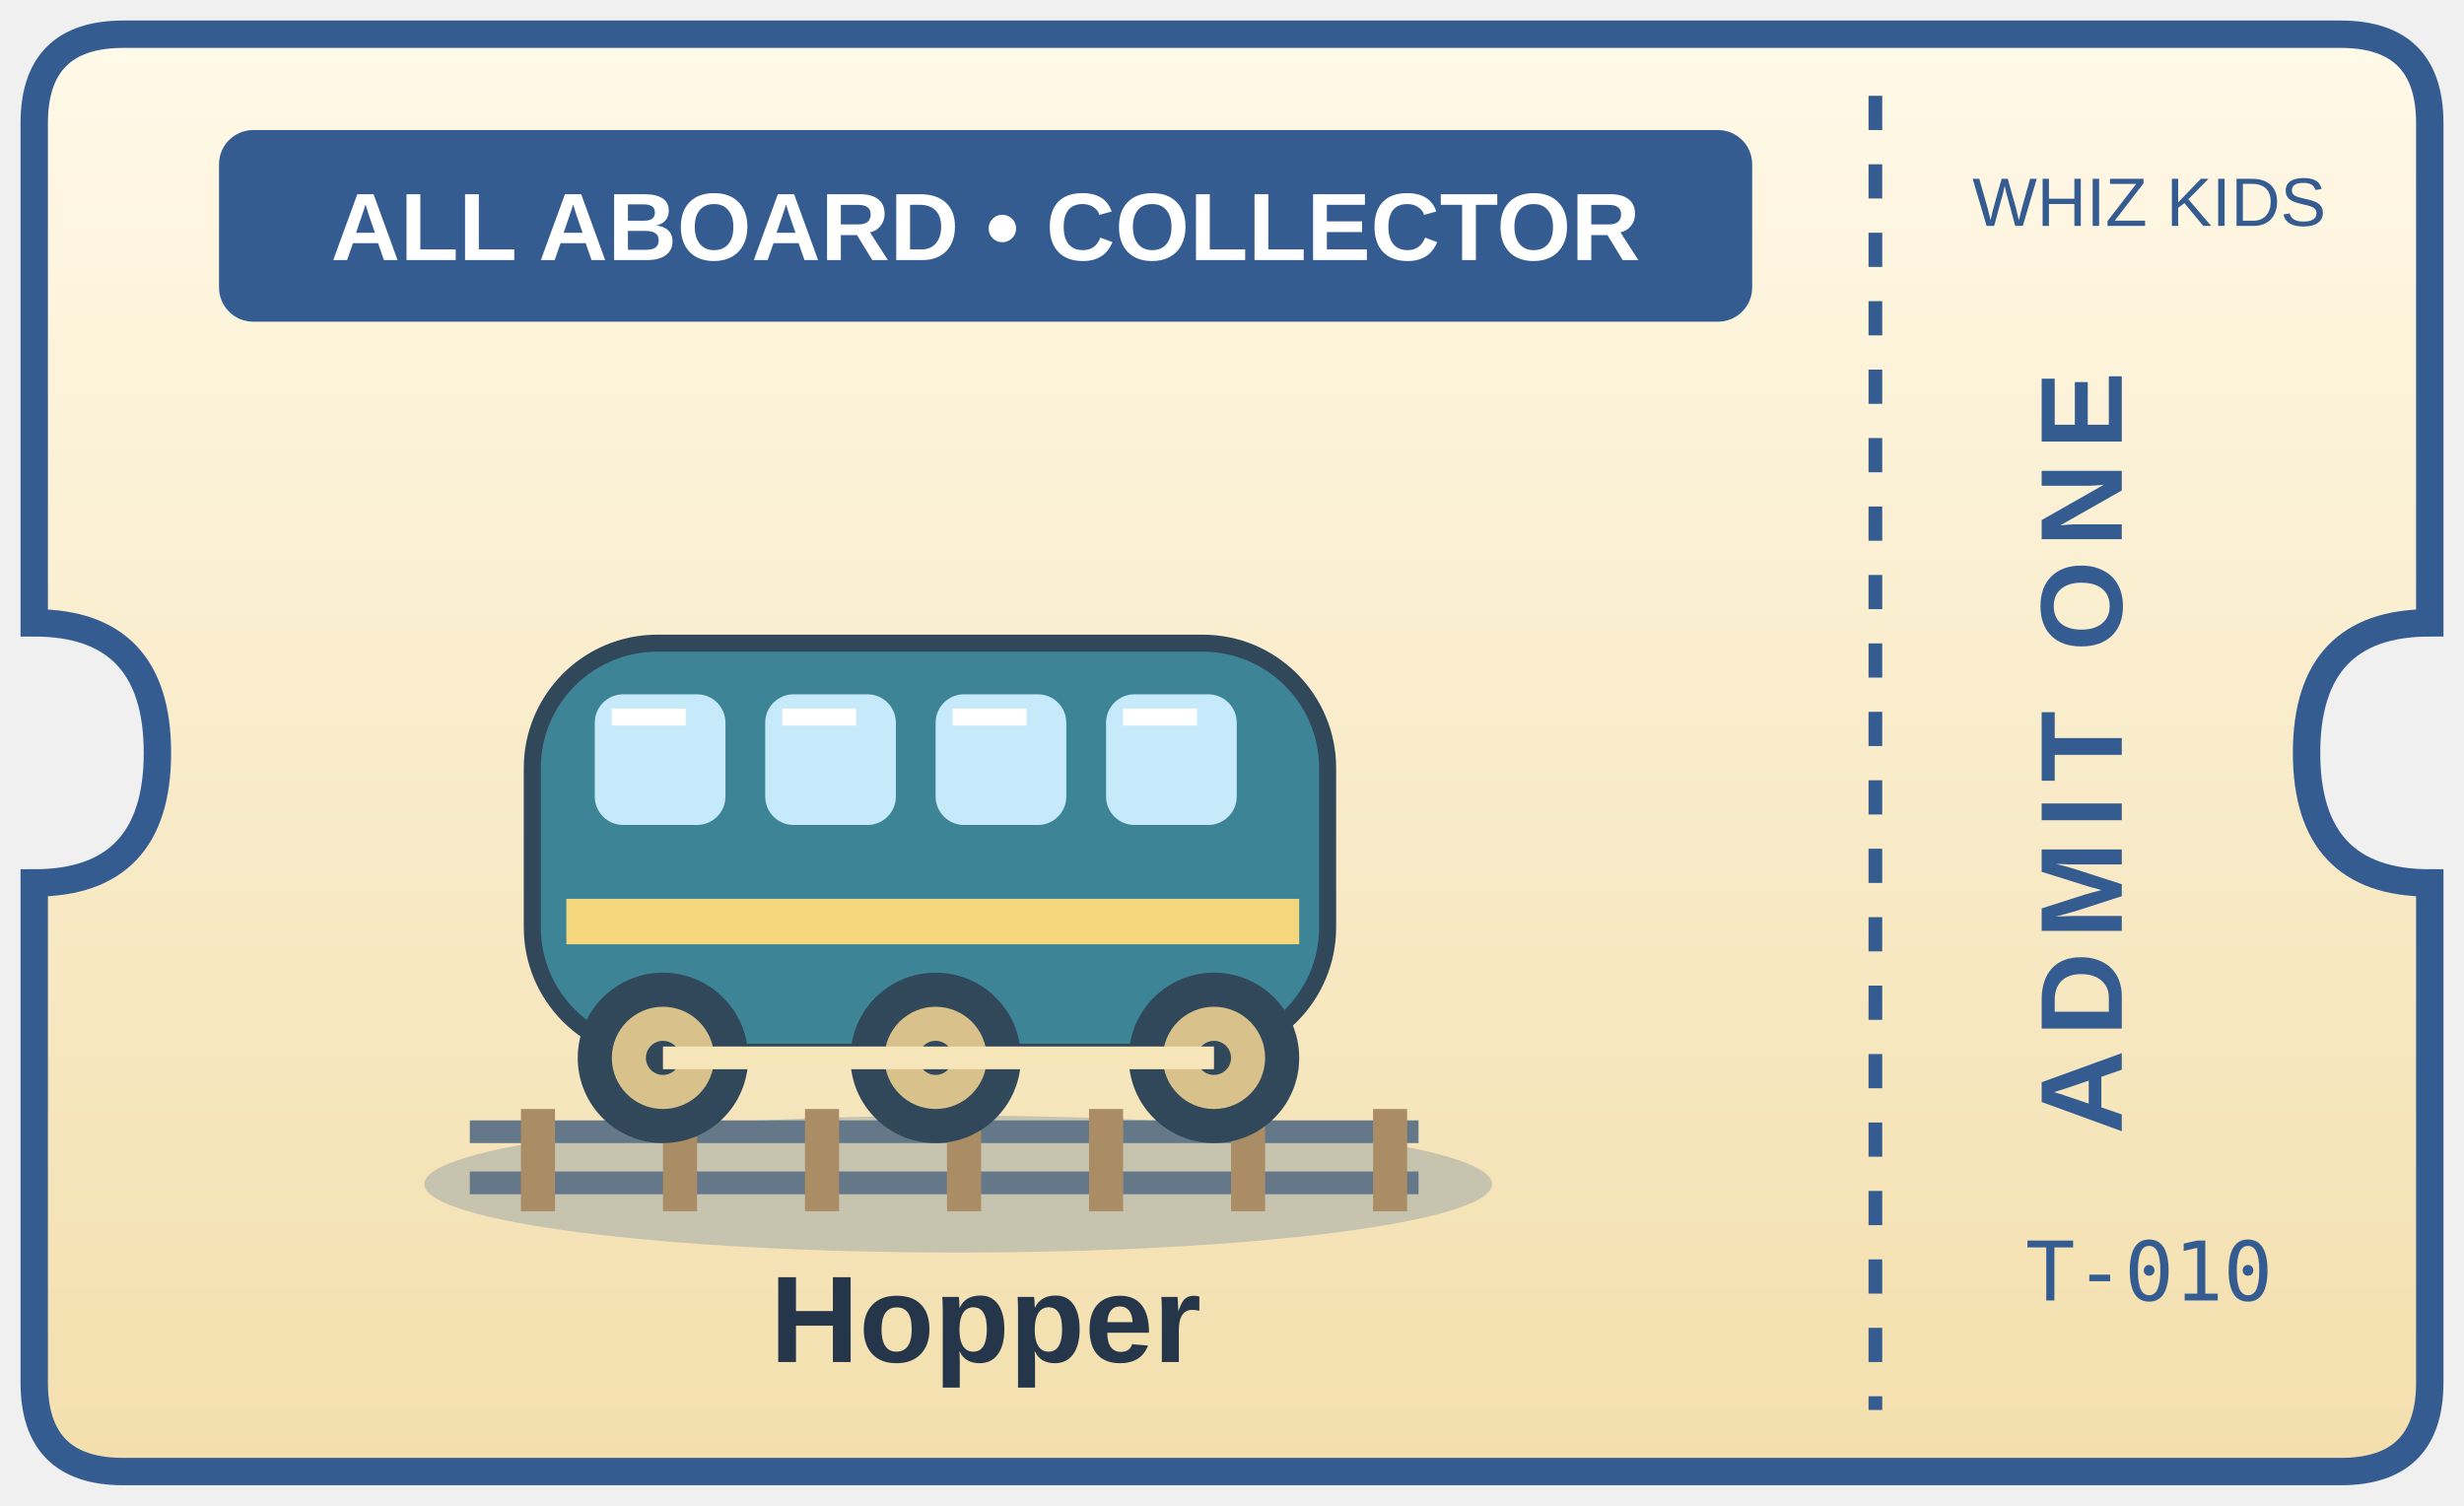
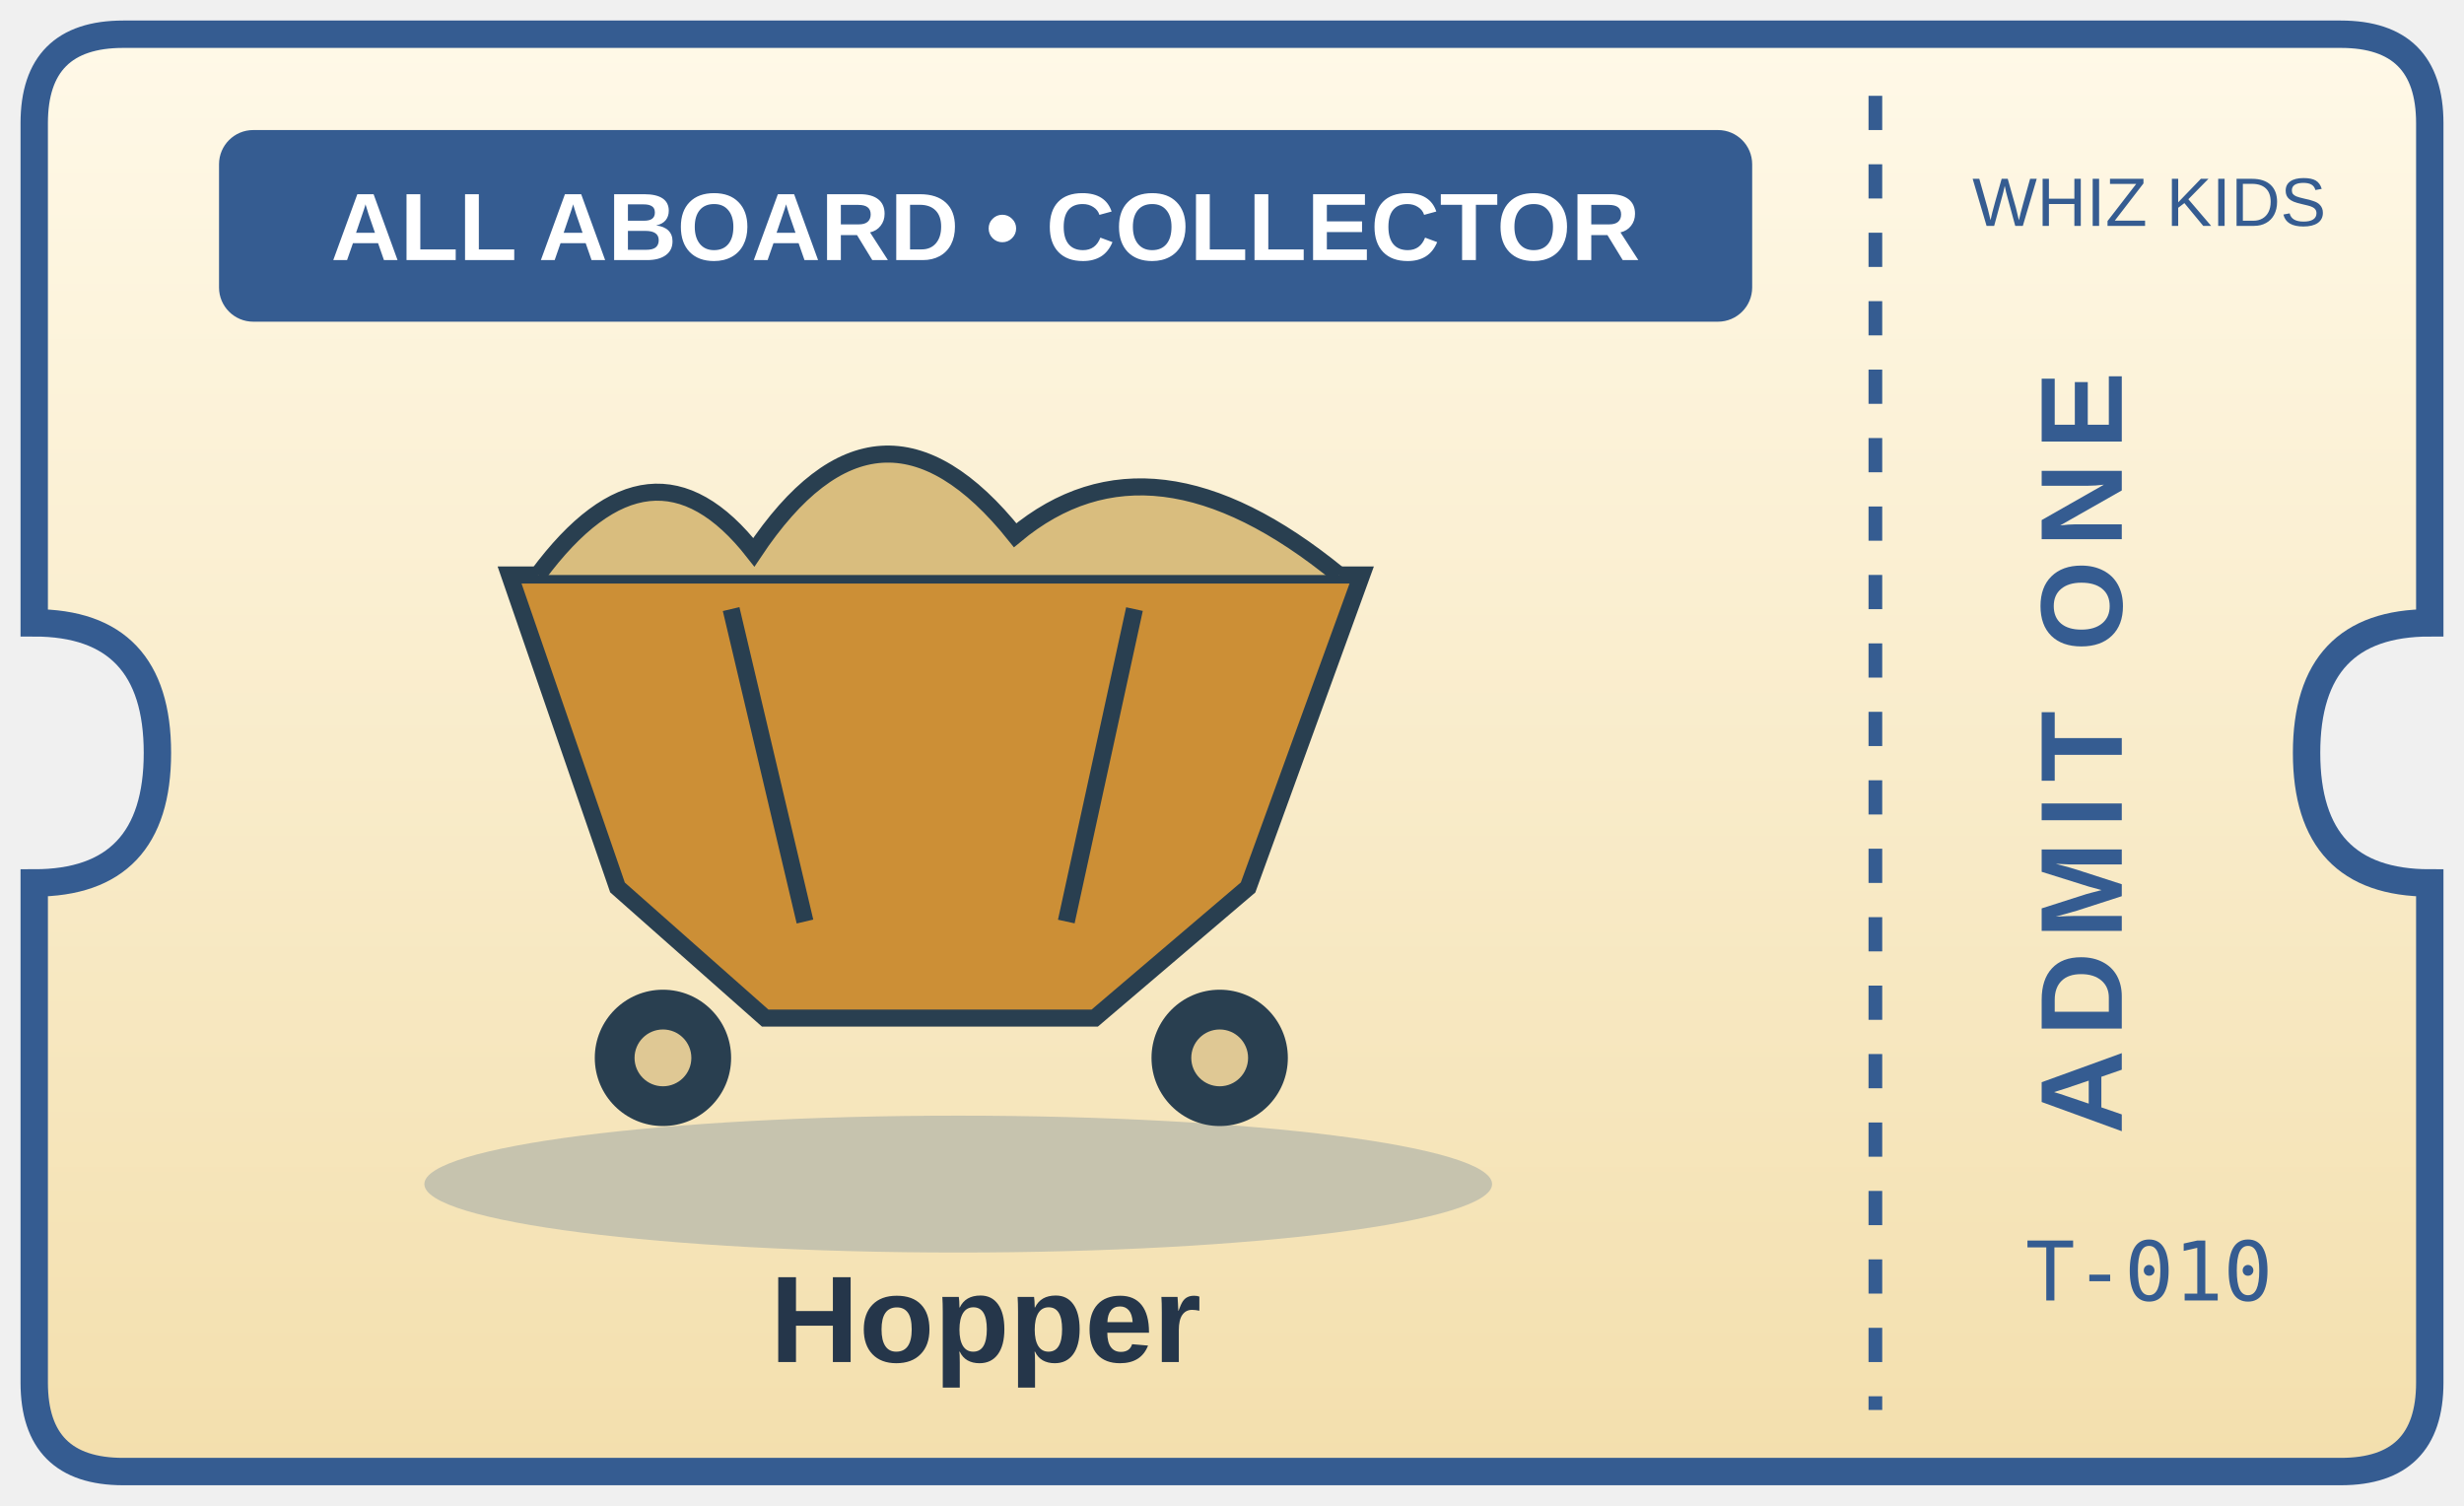
<svg xmlns="http://www.w3.org/2000/svg" viewBox="0 0 360 220">
  <defs>
    <linearGradient id="paper" x2="0" y2="1">
      <stop stop-color="#fff9e8" />
      <stop offset="1" stop-color="#f3dfad" />
    </linearGradient>
  </defs>
  <path d="M18 5H342Q355 5 355 18V91Q337 91 337 110Q337 129 355 129V202Q355 215 342 215H18Q5 215 5 202V129Q23 129 23 110Q23 91 5 91V18Q5 5 18 5Z" fill="url(#paper)" stroke="#355c91" stroke-width="4" />
  <path d="M274 14V206" stroke="#355c91" stroke-width="2" stroke-dasharray="5 5" />
  <rect x="32" y="19" width="224" height="28" rx="5" fill="#355c91" />
  <text x="144" y="38" text-anchor="middle" font-family="Arial,sans-serif" font-weight="bold" font-size="14" fill="white">ALL ABOARD • COLLECTOR</text>
  <ellipse cx="140" cy="173" rx="78" ry="10" fill="#c6c3ae" />
  <g transform="translate(62,45) scale(.83)">
-     <path d="M8 145H175M8 154H175" stroke="#657889" stroke-width="4" />
-     <path d="M20 141V159" stroke="#ab8d65" stroke-width="6" />
-     <path d="M45 141V159" stroke="#ab8d65" stroke-width="6" />
-     <path d="M70 141V159" stroke="#ab8d65" stroke-width="6" />
-     <path d="M95 141V159" stroke="#ab8d65" stroke-width="6" />
-     <path d="M120 141V159" stroke="#ab8d65" stroke-width="6" />
-     <path d="M145 141V159" stroke="#ab8d65" stroke-width="6" />
-     <path d="M170 141V159" stroke="#ab8d65" stroke-width="6" />
-     <rect x="19" y="59" width="140" height="72" rx="22" fill="#3d8596" stroke="#30485a" stroke-width="3" />
-     <path d="M25 108H154" stroke="#f4d77c" stroke-width="8" />
-     <rect x="30" y="68" width="23" height="23" rx="5" fill="#c6eafa" />
-     <path d="M33 72L46 72" stroke="#fff" stroke-width="3" />
-     <rect x="60" y="68" width="23" height="23" rx="5" fill="#c6eafa" />
-     <path d="M63 72L76 72" stroke="#fff" stroke-width="3" />
-     <rect x="90" y="68" width="23" height="23" rx="5" fill="#c6eafa" />
-     <path d="M93 72L106 72" stroke="#fff" stroke-width="3" />
-     <rect x="120" y="68" width="23" height="23" rx="5" fill="#c6eafa" />
-     <path d="M123 72L136 72" stroke="#fff" stroke-width="3" />
-     <circle cx="42" cy="132" r="15" fill="#30485a" />
-     <circle cx="42" cy="132" r="9" fill="#d9c18b" />
-     <circle cx="42" cy="132" r="3" fill="#30485a" />
-     <circle cx="90" cy="132" r="15" fill="#30485a" />
-     <circle cx="90" cy="132" r="9" fill="#d9c18b" />
-     <circle cx="90" cy="132" r="3" fill="#30485a" />
-     <circle cx="139" cy="132" r="15" fill="#30485a" />
-     <circle cx="139" cy="132" r="9" fill="#d9c18b" />
-     <circle cx="139" cy="132" r="3" fill="#30485a" />
-     <path d="M42 132H139" stroke="#f6e6b9" stroke-width="4" />
+     <path d="M15 47H165L145 102L118 125H60L34 102Z" fill="#cc8f36" stroke="#293f50" stroke-width="3" />
+     <path d="M20 47Q40 20 58 43Q80 10 104 40Q128 20 161 47" fill="#d9bd7e" stroke="#293f50" stroke-width="3" />
+     <path d="M54 53L67 108M125 53L113 108" fill="none" stroke="#293f50" stroke-width="3" />
+     <circle cx="42" cy="132" r="12" fill="#293f50" />
+     <circle cx="42" cy="132" r="5" fill="#dfc894" />
+     <circle cx="140" cy="132" r="12" fill="#293f50" />
+     <circle cx="140" cy="132" r="5" fill="#dfc894" />
  </g>
  <text x="144" y="199" text-anchor="middle" font-family="Arial,sans-serif" font-weight="bold" font-size="18" fill="#25364a">Hopper</text>
  <text transform="translate(310,110) rotate(-90)" text-anchor="middle" font-family="Arial,sans-serif" font-weight="bold" font-size="17" letter-spacing="2" fill="#355c91">ADMIT ONE</text>
  <text x="314" y="190" text-anchor="middle" font-family="monospace" font-size="12" fill="#355c91">T-010</text>
  <text x="314" y="33" text-anchor="middle" font-family="Arial" font-size="10" fill="#355c91">WHIZ KIDS</text>
</svg>
